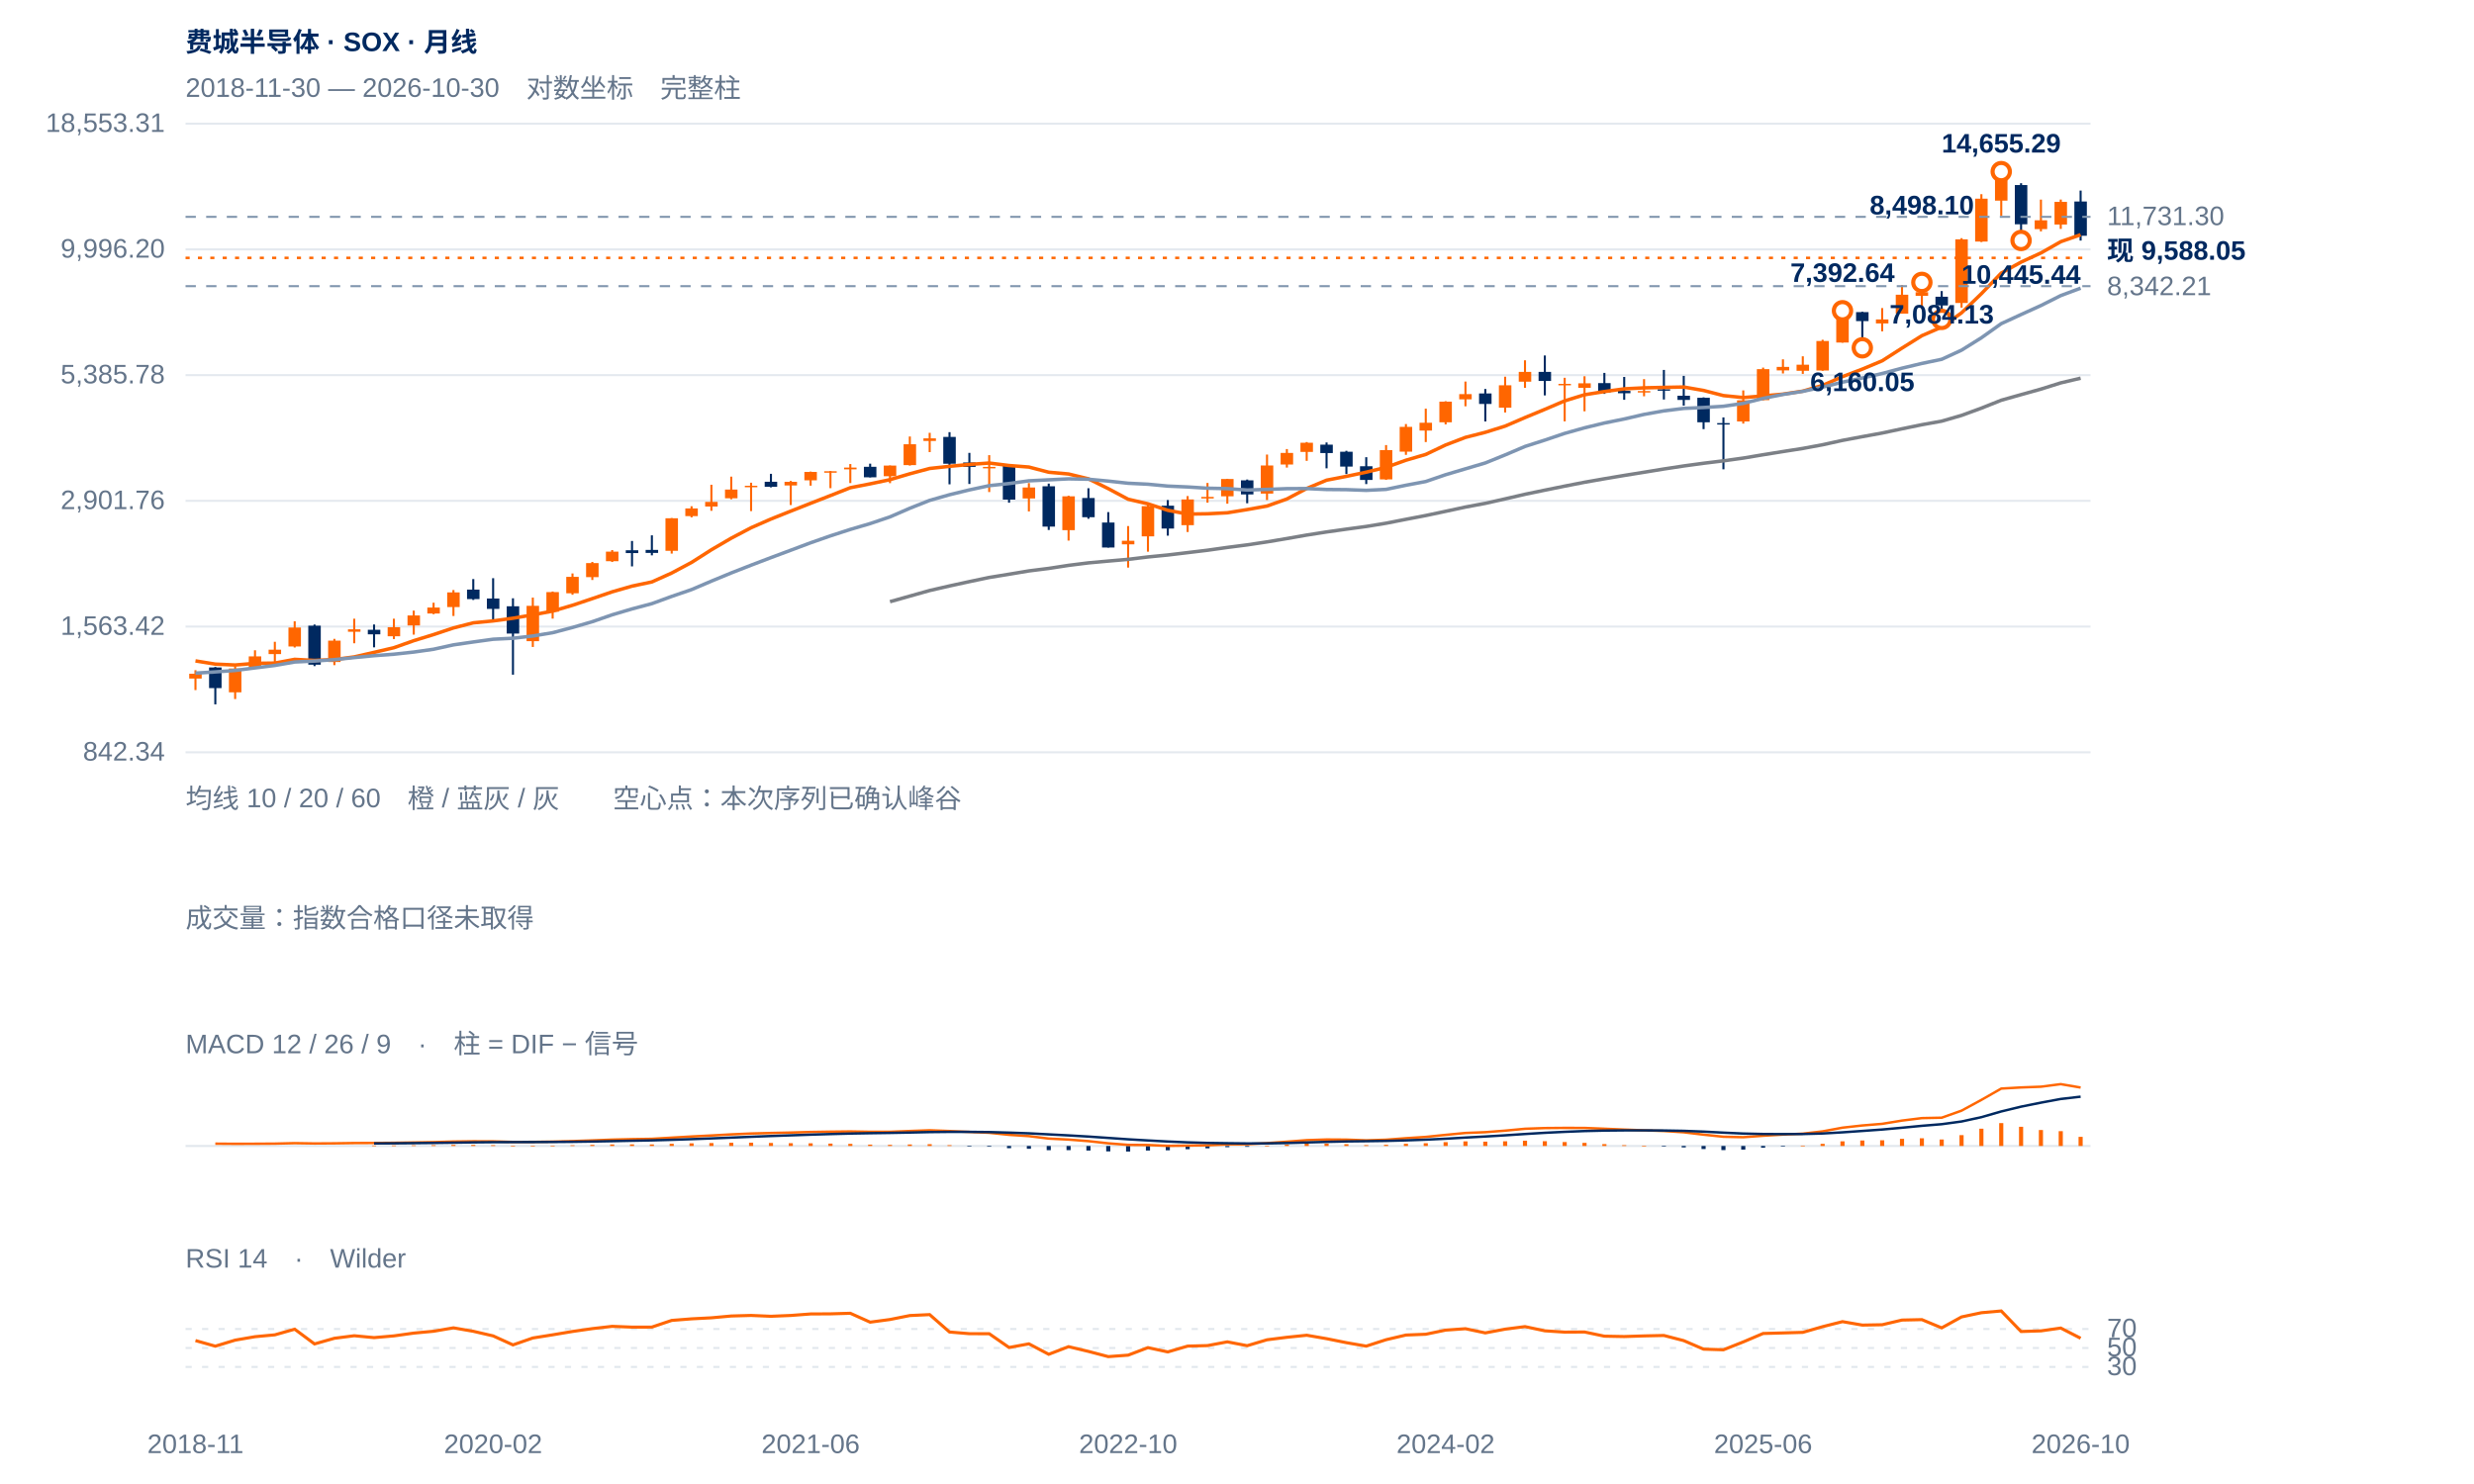
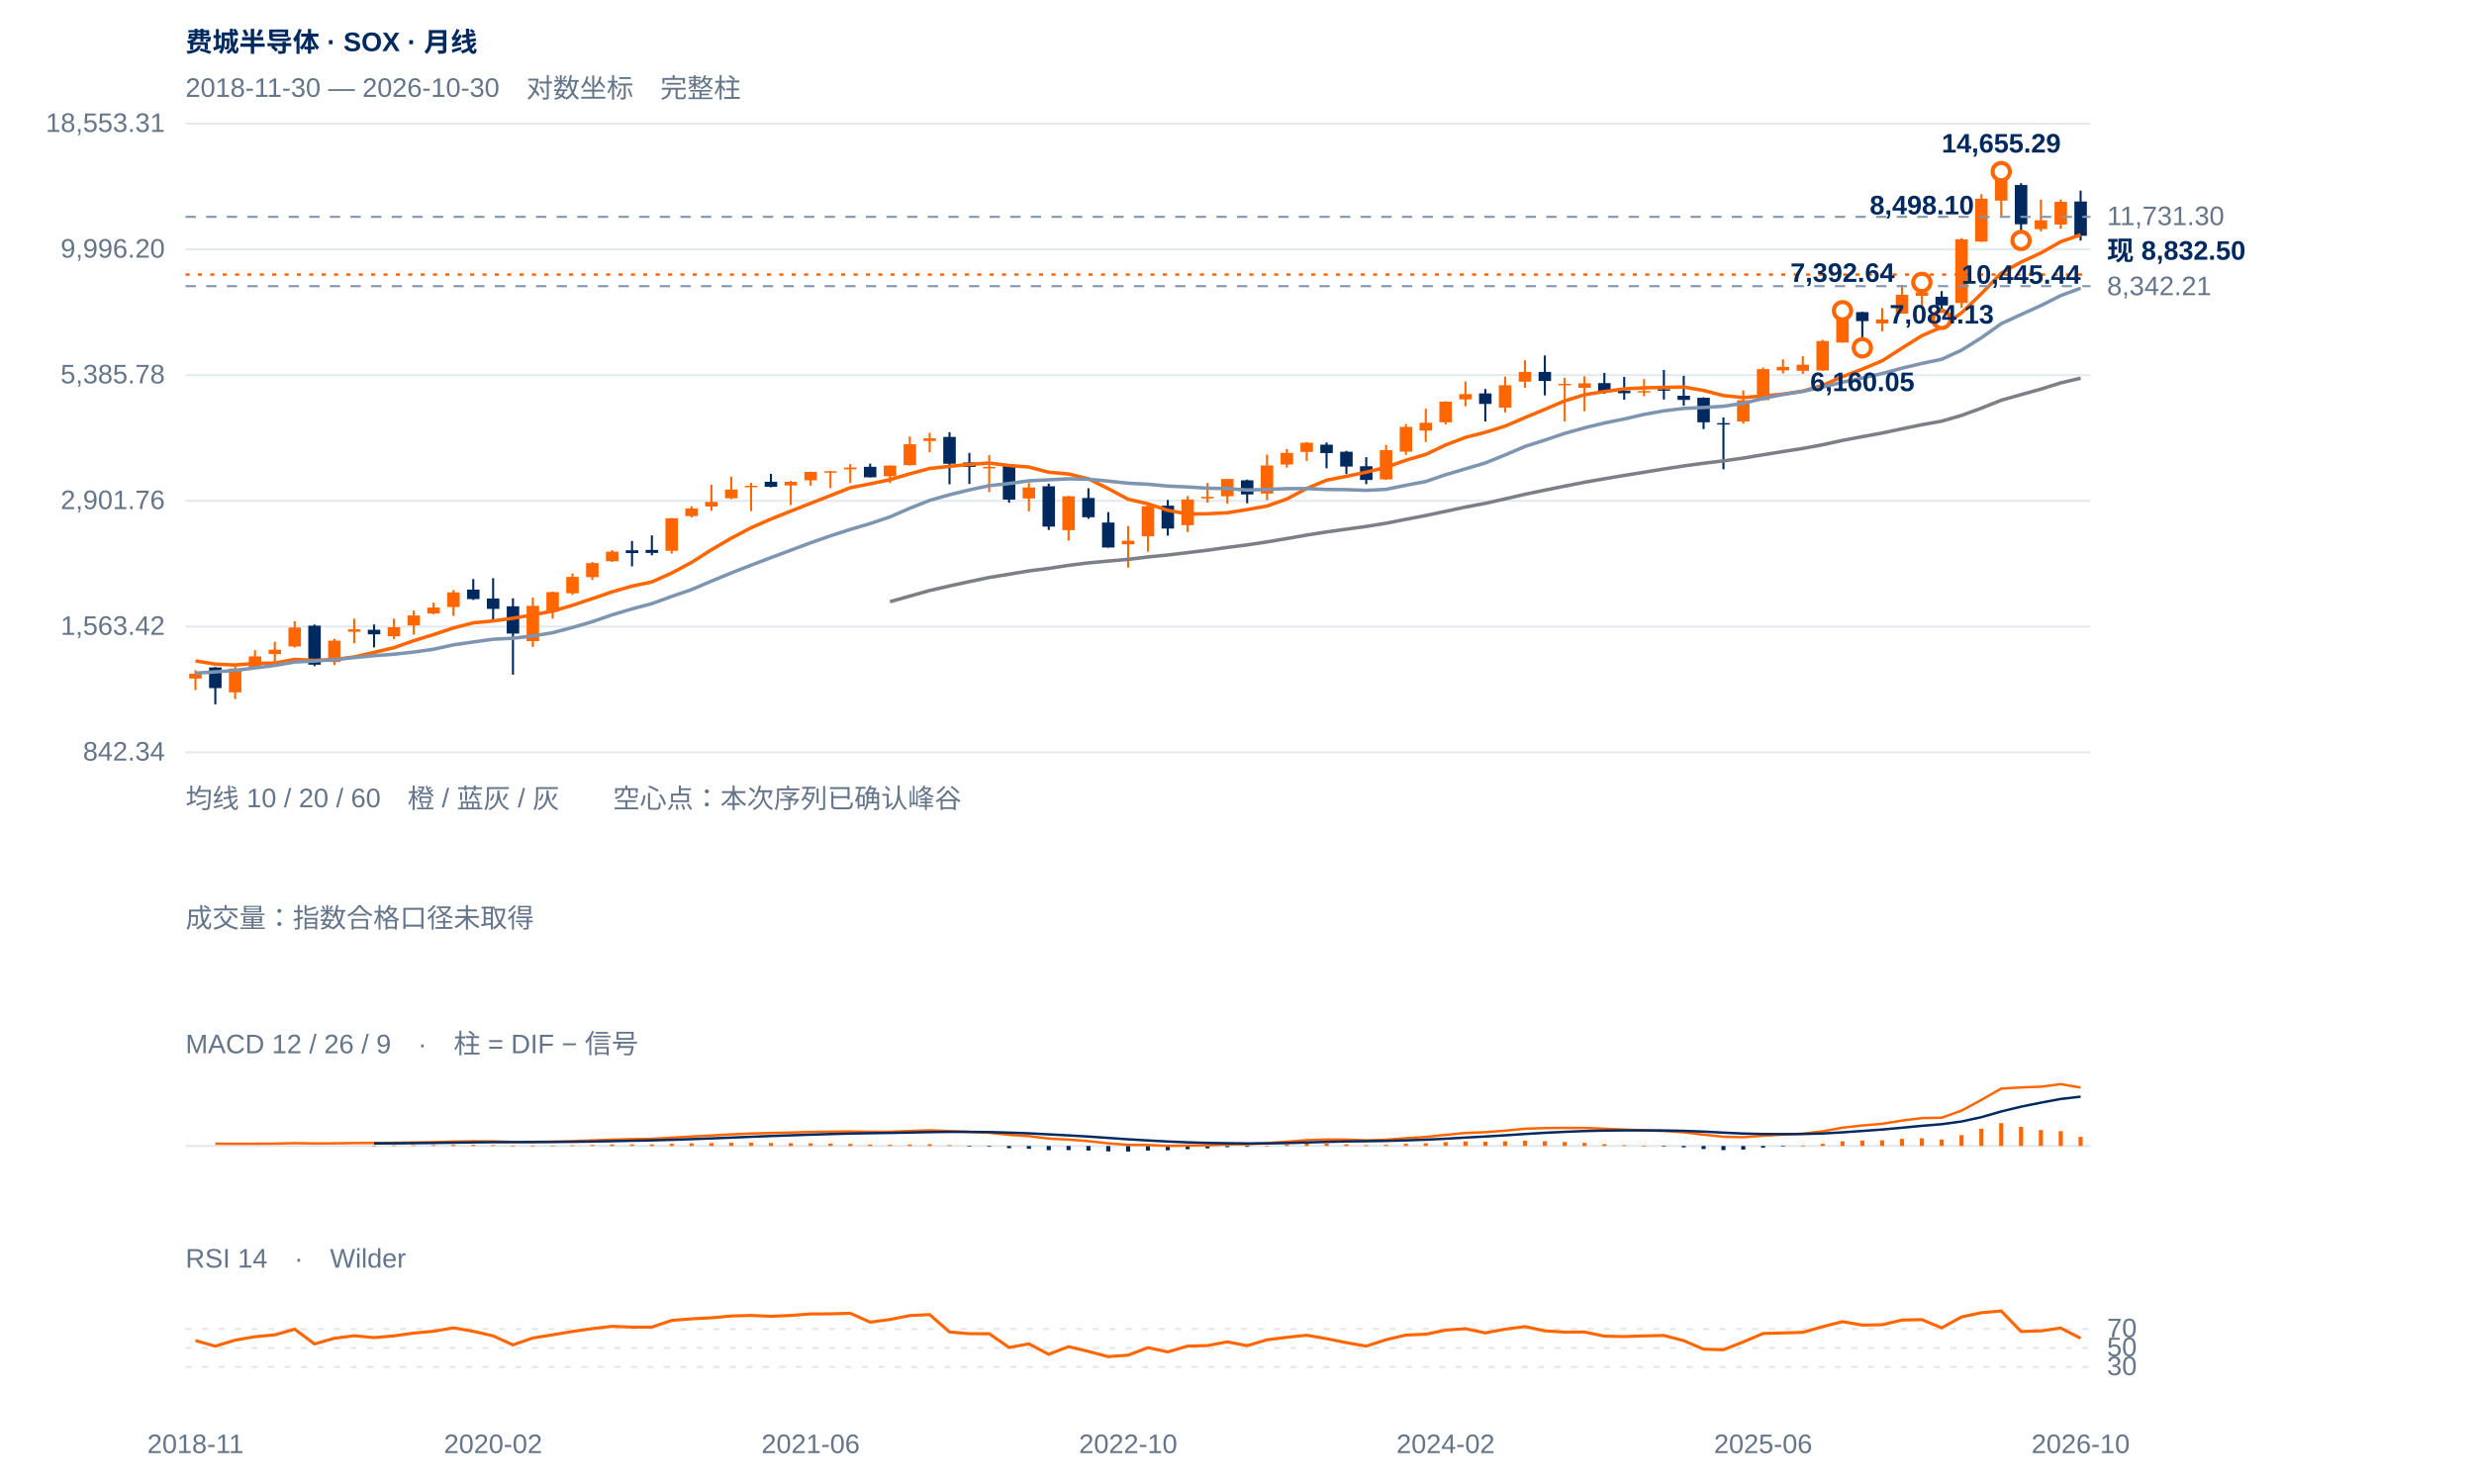
<svg xmlns="http://www.w3.org/2000/svg" viewBox="0 0 1200 720" role="img" aria-label="费城半导体 月线 真实价格与结构">
  <style>text{font:13px Microsoft YaHei,Arial,sans-serif;fill:#64758a}.b{font-weight:700;fill:#002960}</style>
  <rect width="100%" height="100%" fill="#fff" />
  <text x="90.00" y="25.00" text-anchor="start" class="b">费城半导体 · SOX · 月线</text>
  <text x="90.00" y="47.00" text-anchor="start">2018-11-30 — 2026-10-30　对数坐标　完整柱</text>
  <polyline points="90.00,365.00 1014.00,365.00" fill="none" stroke="#e4e9ef" stroke-width="1" />
  <text x="80.00" y="369.00" text-anchor="end">842.34</text>
  <polyline points="90.00,304.00 1014.00,304.00" fill="none" stroke="#e4e9ef" stroke-width="1" />
  <text x="80.00" y="308.00" text-anchor="end">1,563.42</text>
  <polyline points="90.00,243.00 1014.00,243.00" fill="none" stroke="#e4e9ef" stroke-width="1" />
  <text x="80.00" y="247.00" text-anchor="end">2,901.76</text>
  <polyline points="90.00,182.00 1014.00,182.00" fill="none" stroke="#e4e9ef" stroke-width="1" />
  <text x="80.00" y="186.00" text-anchor="end">5,385.78</text>
  <polyline points="90.00,121.00 1014.00,121.00" fill="none" stroke="#e4e9ef" stroke-width="1" />
  <text x="80.00" y="125.00" text-anchor="end">9,996.20</text>
  <polyline points="90.00,60.00 1014.00,60.00" fill="none" stroke="#e4e9ef" stroke-width="1" />
  <text x="80.00" y="64.00" text-anchor="end">18,553.31</text>
  <g>
    <path d="M94.81,325.16V334.81" stroke="#FF6600" />
    <rect x="91.78" y="326.89" width="6.06" height="2.33" fill="#FF6600" />
  </g>
  <g>
    <path d="M104.44,323.62V341.74" stroke="#002960" />
    <rect x="101.41" y="323.83" width="6.06" height="10.02" fill="#002960" />
  </g>
  <g>
    <path d="M114.06,323.31V339.16" stroke="#FF6600" />
    <rect x="111.03" y="324.34" width="6.06" height="11.55" fill="#FF6600" />
  </g>
  <g>
    <path d="M123.69,315.49V324.14" stroke="#FF6600" />
    <rect x="120.66" y="318.46" width="6.06" height="5.58" fill="#FF6600" />
  </g>
  <g>
    <path d="M133.31,311.38V322.75" stroke="#FF6600" />
    <rect x="130.28" y="315.21" width="6.06" height="2.14" fill="#FF6600" />
  </g>
  <g>
    <path d="M142.94,301.44V314.15" stroke="#FF6600" />
    <rect x="139.91" y="304.46" width="6.06" height="9.20" fill="#FF6600" />
  </g>
  <g>
    <path d="M152.56,303.01V323.19" stroke="#002960" />
    <rect x="149.53" y="303.56" width="6.06" height="18.93" fill="#002960" />
  </g>
  <g>
    <path d="M162.19,309.95V322.72" stroke="#FF6600" />
    <rect x="159.16" y="310.82" width="6.06" height="10.37" fill="#FF6600" />
  </g>
  <g>
    <path d="M171.81,300.18V312.10" stroke="#FF6600" />
    <rect x="168.78" y="305.33" width="6.06" height="1.18" fill="#FF6600" />
  </g>
  <g>
    <path d="M181.44,302.99V314.07" stroke="#002960" />
    <rect x="178.41" y="305.55" width="6.06" height="2.21" fill="#002960" />
  </g>
  <g>
    <path d="M191.06,300.18V310.05" stroke="#FF6600" />
    <rect x="188.03" y="304.30" width="6.06" height="4.40" fill="#FF6600" />
  </g>
  <g>
    <path d="M200.69,296.25V307.91" stroke="#FF6600" />
    <rect x="197.66" y="298.61" width="6.06" height="4.84" fill="#FF6600" />
  </g>
  <g>
    <path d="M210.31,292.42V297.99" stroke="#FF6600" />
    <rect x="207.28" y="294.77" width="6.06" height="2.89" fill="#FF6600" />
  </g>
  <g>
    <path d="M219.94,286.27V298.86" stroke="#FF6600" />
    <rect x="216.91" y="287.42" width="6.06" height="7.11" fill="#FF6600" />
  </g>
  <g>
    <path d="M229.56,280.95V291.08" stroke="#002960" />
    <rect x="226.53" y="286.06" width="6.06" height="4.60" fill="#002960" />
  </g>
  <g>
    <path d="M239.19,280.52V301.35" stroke="#002960" />
    <rect x="236.16" y="290.39" width="6.06" height="5.03" fill="#002960" />
  </g>
  <g>
    <path d="M248.81,290.27V327.34" stroke="#002960" />
    <rect x="245.78" y="294.15" width="6.06" height="13.24" fill="#002960" />
  </g>
  <g>
    <path d="M258.44,289.94V313.89" stroke="#FF6600" />
    <rect x="255.41" y="293.94" width="6.06" height="17.14" fill="#FF6600" />
  </g>
  <g>
    <path d="M268.06,286.99V300.14" stroke="#FF6600" />
    <rect x="265.03" y="287.27" width="6.06" height="9.52" fill="#FF6600" />
  </g>
  <g>
    <path d="M277.69,278.22V288.56" stroke="#FF6600" />
    <rect x="274.66" y="279.88" width="6.06" height="7.96" fill="#FF6600" />
  </g>
  <g>
    <path d="M287.31,272.64V281.40" stroke="#FF6600" />
    <rect x="284.28" y="273.20" width="6.06" height="6.81" fill="#FF6600" />
  </g>
  <g>
    <path d="M296.94,266.88V272.66" stroke="#FF6600" />
    <rect x="293.91" y="267.64" width="6.06" height="4.64" fill="#FF6600" />
  </g>
  <g>
    <path d="M306.56,262.46V274.80" stroke="#002960" />
    <rect x="303.53" y="266.97" width="6.06" height="1.37" fill="#002960" />
  </g>
  <g>
    <path d="M316.19,259.73V269.44" stroke="#002960" />
    <rect x="313.16" y="266.80" width="6.06" height="1.46" fill="#002960" />
  </g>
  <g>
    <path d="M325.81,251.35V268.59" stroke="#FF6600" />
    <rect x="322.78" y="251.45" width="6.06" height="15.79" fill="#FF6600" />
  </g>
  <g>
    <path d="M335.44,245.61V251.01" stroke="#FF6600" />
    <rect x="332.41" y="246.68" width="6.06" height="3.72" fill="#FF6600" />
  </g>
  <g>
    <path d="M345.06,235.19V247.83" stroke="#FF6600" />
    <rect x="342.03" y="243.50" width="6.06" height="2.25" fill="#FF6600" />
  </g>
  <g>
    <path d="M354.69,231.25V242.22" stroke="#FF6600" />
    <rect x="351.66" y="237.52" width="6.06" height="4.23" fill="#FF6600" />
  </g>
  <g>
    <path d="M364.31,234.20V247.97" stroke="#FF6600" />
    <rect x="361.28" y="235.69" width="6.06" height="0.70" fill="#FF6600" />
  </g>
  <g>
    <path d="M373.94,229.89V236.44" stroke="#002960" />
    <rect x="370.91" y="233.74" width="6.06" height="2.45" fill="#002960" />
  </g>
  <g>
    <path d="M383.56,233.34V245.04" stroke="#FF6600" />
    <rect x="380.53" y="233.77" width="6.06" height="1.76" fill="#FF6600" />
  </g>
  <g>
    <path d="M393.19,228.80V235.63" stroke="#FF6600" />
    <rect x="390.16" y="228.97" width="6.06" height="4.07" fill="#FF6600" />
  </g>
  <g>
    <path d="M402.81,228.50V236.85" stroke="#FF6600" />
    <rect x="399.78" y="228.64" width="6.06" height="0.70" fill="#FF6600" />
  </g>
  <g>
    <path d="M412.44,225.14V234.38" stroke="#FF6600" />
    <rect x="409.41" y="226.86" width="6.06" height="0.85" fill="#FF6600" />
  </g>
  <g>
    <path d="M422.06,224.96V231.60" stroke="#002960" />
    <rect x="419.03" y="226.48" width="6.06" height="5.10" fill="#002960" />
  </g>
  <g>
    <path d="M431.69,225.85V234.42" stroke="#FF6600" />
    <rect x="428.66" y="225.89" width="6.06" height="5.16" fill="#FF6600" />
  </g>
  <g>
    <path d="M441.31,211.78V225.88" stroke="#FF6600" />
    <rect x="438.28" y="215.54" width="6.06" height="10.12" fill="#FF6600" />
  </g>
  <g>
    <path d="M450.94,209.99V219.35" stroke="#FF6600" />
    <rect x="447.91" y="212.68" width="6.06" height="1.26" fill="#FF6600" />
  </g>
  <g>
    <path d="M460.56,209.67V234.98" stroke="#002960" />
    <rect x="457.53" y="211.98" width="6.06" height="13.01" fill="#002960" />
  </g>
  <g>
    <path d="M470.19,219.72V234.82" stroke="#002960" />
    <rect x="467.16" y="224.38" width="6.06" height="2.14" fill="#002960" />
  </g>
  <g>
    <path d="M479.81,220.83V238.73" stroke="#FF6600" />
    <rect x="476.78" y="226.53" width="6.06" height="0.70" fill="#FF6600" />
  </g>
  <g>
    <path d="M489.44,225.77V243.90" stroke="#002960" />
    <rect x="486.41" y="225.81" width="6.06" height="16.58" fill="#002960" />
  </g>
  <g>
    <path d="M499.06,234.38V248.13" stroke="#FF6600" />
    <rect x="496.03" y="236.52" width="6.06" height="5.32" fill="#FF6600" />
  </g>
  <g>
    <path d="M508.69,234.63V257.13" stroke="#002960" />
    <rect x="505.66" y="235.93" width="6.06" height="19.57" fill="#002960" />
  </g>
  <g>
    <path d="M518.31,240.53V262.28" stroke="#FF6600" />
    <rect x="515.28" y="240.80" width="6.06" height="16.42" fill="#FF6600" />
  </g>
  <g>
    <path d="M527.94,236.88V251.69" stroke="#002960" />
    <rect x="524.91" y="241.62" width="6.06" height="9.32" fill="#002960" />
  </g>
  <g>
    <path d="M537.56,248.46V265.64" stroke="#002960" />
    <rect x="534.53" y="253.52" width="6.06" height="12.12" fill="#002960" />
  </g>
  <g>
    <path d="M547.19,255.23V275.38" stroke="#FF6600" />
    <rect x="544.16" y="262.37" width="6.06" height="1.73" fill="#FF6600" />
  </g>
  <g>
    <path d="M556.81,244.82V267.66" stroke="#FF6600" />
    <rect x="553.78" y="245.58" width="6.06" height="14.65" fill="#FF6600" />
  </g>
  <g>
    <path d="M566.44,242.61V259.89" stroke="#002960" />
    <rect x="563.41" y="245.35" width="6.06" height="11.09" fill="#002960" />
  </g>
  <g>
    <path d="M576.06,240.67V258.12" stroke="#FF6600" />
    <rect x="573.03" y="242.32" width="6.06" height="12.48" fill="#FF6600" />
  </g>
  <g>
    <path d="M585.69,234.32V243.89" stroke="#FF6600" />
    <rect x="582.66" y="241.09" width="6.06" height="0.75" fill="#FF6600" />
  </g>
  <g>
    <path d="M595.31,232.31V244.38" stroke="#FF6600" />
    <rect x="592.28" y="232.40" width="6.06" height="8.39" fill="#FF6600" />
  </g>
  <g>
    <path d="M604.94,232.66V244.17" stroke="#002960" />
    <rect x="601.91" y="233.05" width="6.06" height="6.83" fill="#002960" />
  </g>
  <g>
    <path d="M614.56,220.54V242.62" stroke="#FF6600" />
    <rect x="611.53" y="225.84" width="6.06" height="13.64" fill="#FF6600" />
  </g>
  <g>
    <path d="M624.19,217.87V226.86" stroke="#FF6600" />
    <rect x="621.16" y="219.75" width="6.06" height="5.62" fill="#FF6600" />
  </g>
  <g>
    <path d="M633.81,214.47V223.59" stroke="#FF6600" />
    <rect x="630.78" y="214.81" width="6.06" height="4.45" fill="#FF6600" />
  </g>
  <g>
    <path d="M643.44,214.68V227.22" stroke="#002960" />
    <rect x="640.41" y="215.74" width="6.06" height="4.07" fill="#002960" />
  </g>
  <g>
    <path d="M653.06,218.72V230.01" stroke="#002960" />
    <rect x="650.03" y="219.17" width="6.06" height="7.21" fill="#002960" />
  </g>
  <g>
    <path d="M662.69,221.82V234.87" stroke="#002960" />
    <rect x="659.66" y="226.21" width="6.06" height="6.65" fill="#002960" />
  </g>
  <g>
    <path d="M672.31,215.94V232.79" stroke="#FF6600" />
    <rect x="669.28" y="218.38" width="6.06" height="14.21" fill="#FF6600" />
  </g>
  <g>
    <path d="M681.94,205.74V220.68" stroke="#FF6600" />
    <rect x="678.91" y="207.11" width="6.06" height="12.02" fill="#FF6600" />
  </g>
  <g>
    <path d="M691.56,198.27V214.47" stroke="#FF6600" />
    <rect x="688.53" y="205.11" width="6.06" height="3.79" fill="#FF6600" />
  </g>
  <g>
    <path d="M701.19,194.66V205.91" stroke="#FF6600" />
    <rect x="698.16" y="194.87" width="6.06" height="10.01" fill="#FF6600" />
  </g>
  <g>
    <path d="M710.81,185.12V197.12" stroke="#FF6600" />
    <rect x="707.78" y="191.22" width="6.06" height="2.53" fill="#FF6600" />
  </g>
  <g>
    <path d="M720.44,188.73V204.48" stroke="#002960" />
    <rect x="717.41" y="190.89" width="6.06" height="5.10" fill="#002960" />
  </g>
  <g>
    <path d="M730.06,182.77V200.12" stroke="#FF6600" />
    <rect x="727.03" y="186.93" width="6.06" height="10.88" fill="#FF6600" />
  </g>
  <g>
    <path d="M739.69,174.81V188.16" stroke="#FF6600" />
    <rect x="736.66" y="180.43" width="6.06" height="4.75" fill="#FF6600" />
  </g>
  <g>
    <path d="M749.31,172.47V191.84" stroke="#002960" />
    <rect x="746.28" y="180.43" width="6.06" height="4.40" fill="#002960" />
  </g>
  <g>
    <path d="M758.94,183.29V204.43" stroke="#FF6600" />
    <rect x="755.91" y="186.25" width="6.06" height="0.70" fill="#FF6600" />
  </g>
  <g>
    <path d="M768.56,182.55V199.55" stroke="#FF6600" />
    <rect x="765.53" y="185.97" width="6.06" height="2.20" fill="#FF6600" />
  </g>
  <g>
    <path d="M778.19,180.92V191.09" stroke="#002960" />
    <rect x="775.16" y="185.87" width="6.06" height="4.52" fill="#002960" />
  </g>
  <g>
    <path d="M787.81,182.88V193.97" stroke="#002960" />
    <rect x="784.78" y="189.63" width="6.06" height="1.16" fill="#002960" />
  </g>
  <g>
    <path d="M797.44,183.94V192.27" stroke="#FF6600" />
    <rect x="794.41" y="189.73" width="6.06" height="0.70" fill="#FF6600" />
  </g>
  <g>
    <path d="M807.06,179.48V193.83" stroke="#002960" />
    <rect x="804.03" y="188.85" width="6.06" height="0.70" fill="#002960" />
  </g>
  <g>
    <path d="M816.69,182.36V196.81" stroke="#002960" />
    <rect x="813.66" y="192.00" width="6.06" height="2.04" fill="#002960" />
  </g>
  <g>
    <path d="M826.31,192.79V208.20" stroke="#002960" />
    <rect x="823.28" y="192.99" width="6.06" height="11.89" fill="#002960" />
  </g>
  <g>
    <path d="M835.94,202.51V227.70" stroke="#002960" />
    <rect x="832.91" y="205.28" width="6.06" height="0.70" fill="#002960" />
  </g>
  <g>
    <path d="M845.56,189.41V205.52" stroke="#FF6600" />
    <rect x="842.53" y="194.22" width="6.06" height="10.26" fill="#FF6600" />
  </g>
  <g>
    <path d="M855.19,178.36V194.20" stroke="#FF6600" />
    <rect x="852.16" y="179.10" width="6.06" height="15.03" fill="#FF6600" />
  </g>
  <g>
    <path d="M864.81,174.34V181.21" stroke="#FF6600" />
    <rect x="861.78" y="178.01" width="6.06" height="1.70" fill="#FF6600" />
  </g>
  <g>
    <path d="M874.44,172.87V181.41" stroke="#FF6600" />
    <rect x="871.41" y="176.95" width="6.06" height="2.95" fill="#FF6600" />
  </g>
  <g>
    <path d="M884.06,164.85V179.87" stroke="#FF6600" />
    <rect x="881.03" y="165.45" width="6.06" height="14.31" fill="#FF6600" />
  </g>
  <g>
    <path d="M893.69,150.76V166.26" stroke="#FF6600" />
    <rect x="890.66" y="152.97" width="6.06" height="13.22" fill="#FF6600" />
  </g>
  <g>
    <path d="M903.31,151.28V168.75" stroke="#002960" />
    <rect x="900.28" y="151.43" width="6.06" height="4.36" fill="#002960" />
  </g>
  <g>
    <path d="M912.94,149.47V160.75" stroke="#FF6600" />
    <rect x="909.91" y="154.98" width="6.06" height="1.94" fill="#FF6600" />
  </g>
  <g>
    <path d="M922.56,138.31V152.19" stroke="#FF6600" />
    <rect x="919.53" y="142.99" width="6.06" height="9.17" fill="#FF6600" />
  </g>
  <g>
    <path d="M932.19,137.01V149.84" stroke="#FF6600" />
    <rect x="929.16" y="141.77" width="6.06" height="1.76" fill="#FF6600" />
  </g>
  <g>
    <path d="M941.81,141.21V154.96" stroke="#002960" />
    <rect x="938.78" y="143.97" width="6.06" height="4.22" fill="#002960" />
  </g>
  <g>
    <path d="M951.44,115.55V149.26" stroke="#FF6600" />
    <rect x="948.41" y="116.12" width="6.06" height="30.88" fill="#FF6600" />
  </g>
  <g>
    <path d="M961.06,94.21V117.43" stroke="#FF6600" />
    <rect x="958.03" y="96.39" width="6.06" height="20.81" fill="#FF6600" />
  </g>
  <g>
    <path d="M970.69,83.26V104.69" stroke="#FF6600" />
    <rect x="967.66" y="86.05" width="6.06" height="11.29" fill="#FF6600" />
  </g>
  <g>
    <path d="M980.31,88.88V116.66" stroke="#002960" />
    <rect x="977.28" y="89.78" width="6.06" height="19.03" fill="#002960" />
  </g>
  <g>
    <path d="M989.94,96.84V112.26" stroke="#FF6600" />
    <rect x="986.91" y="106.88" width="6.06" height="4.27" fill="#FF6600" />
  </g>
  <g>
    <path d="M999.56,96.81V111.06" stroke="#FF6600" />
    <rect x="996.53" y="97.94" width="6.06" height="10.99" fill="#FF6600" />
  </g>
  <g>
    <path d="M1009.19,92.46V116.72" stroke="#002960" />
    <rect x="1006.16" y="97.76" width="6.06" height="16.63" fill="#002960" />
  </g>
  <polyline points="94.81,320.65 104.44,322.21 114.06,322.64 123.69,321.84 133.31,321.71 142.94,319.90 152.56,320.43 162.19,320.00 171.81,318.71 181.44,316.51 191.06,314.25 200.69,310.84 210.31,307.88 219.94,304.66 229.56,302.18 239.19,301.26 248.81,299.95 258.44,298.32 268.06,296.49 277.69,293.66 287.31,290.43 296.94,287.14 306.56,284.37 316.19,282.34 325.81,278.01 335.44,272.87 345.06,266.73 354.69,261.11 364.31,256.05 373.94,251.82 383.56,247.99 393.19,244.19 402.81,240.43 412.44,236.63 422.06,234.75 431.69,232.72 441.31,229.87 450.94,227.29 460.56,226.25 470.19,225.34 479.81,224.65 489.44,225.86 499.06,226.60 508.69,229.11 518.31,229.97 527.94,232.31 537.56,237.08 547.19,242.21 556.81,244.44 566.44,247.59 576.06,249.41 585.69,249.27 595.31,248.79 604.94,247.23 614.56,245.52 624.19,242.10 633.81,237.00 643.44,232.97 653.06,231.12 662.69,229.08 672.31,226.74 681.94,223.29 691.56,220.47 701.19,215.89 710.81,212.21 720.44,209.75 730.06,206.74 739.69,202.59 749.31,198.61 758.94,194.49 768.56,191.52 778.19,189.98 787.81,188.66 797.44,188.17 807.06,187.95 816.69,187.77 826.31,189.44 835.94,191.93 845.56,192.89 855.19,192.10 864.81,191.23 874.44,189.78 884.06,186.96 893.69,182.73 903.31,179.09 912.94,175.05 922.56,168.89 932.19,162.87 941.81,158.69 951.44,151.77 961.06,142.49 970.69,132.49 980.31,127.16 989.94,122.73 999.56,117.26 1009.19,113.89" fill="none" stroke="#FF6600" stroke-width="1.7" />
  <polyline points="94.81,326.58 104.44,325.99 114.06,325.28 123.69,324.05 133.31,322.86 142.94,321.18 152.56,320.72 162.19,320.04 171.81,319.04 181.44,318.12 191.06,317.40 200.69,316.36 210.31,314.99 219.94,312.87 229.56,311.47 239.19,310.14 248.81,309.66 258.44,308.57 268.06,306.97 277.69,304.43 287.31,301.62 296.94,298.28 306.56,295.43 316.19,292.87 325.81,289.36 335.44,286.05 345.06,281.95 354.69,277.97 364.31,274.21 373.94,270.54 383.56,266.95 393.19,263.34 402.81,259.98 412.44,256.86 422.06,254.03 431.69,250.77 441.31,246.59 450.94,242.76 460.56,240.03 470.19,237.69 479.81,235.63 489.44,234.60 499.06,233.28 508.69,232.80 518.31,232.33 527.94,232.51 537.56,233.41 547.19,234.46 556.81,234.93 566.44,235.84 576.06,236.26 585.69,236.87 595.31,237.07 604.94,237.75 614.56,237.44 624.19,237.08 633.81,237.04 643.44,237.48 653.06,237.56 662.69,237.90 672.31,237.43 681.94,235.43 691.56,233.62 701.19,230.32 710.81,227.46 720.44,224.61 730.06,220.71 739.69,216.61 749.31,213.53 758.94,210.27 768.56,207.57 778.19,205.23 787.81,203.29 797.44,201.06 807.06,199.34 816.69,198.15 826.31,197.71 835.94,197.11 845.56,195.71 855.19,193.29 864.81,191.37 874.44,189.88 884.06,187.81 893.69,185.41 903.31,183.42 912.94,181.21 922.56,178.63 932.19,176.33 941.81,174.32 951.44,169.89 961.06,163.88 970.69,157.03 980.31,152.60 989.94,148.24 999.56,143.41 1009.19,139.81" fill="none" stroke="#7e95b2" stroke-width="1.7" />
  <polyline points="431.69,291.92 441.31,289.21 450.94,286.50 460.56,284.29 470.19,282.19 479.81,280.17 489.44,278.60 499.06,276.99 508.69,275.78 518.31,274.30 527.94,273.09 537.56,272.22 547.19,271.38 556.81,270.22 566.44,269.27 576.06,268.12 585.69,266.96 595.31,265.60 604.94,264.36 614.56,262.91 624.19,261.29 633.81,259.60 643.44,258.09 653.06,256.73 662.69,255.43 672.31,253.85 681.94,251.96 691.56,250.12 701.19,248.08 710.81,246.01 720.44,244.21 730.06,242.04 739.69,239.81 749.31,237.81 758.94,235.86 768.56,233.98 778.19,232.29 787.81,230.67 797.44,229.12 807.06,227.54 816.69,226.07 826.31,224.76 835.94,223.59 845.56,222.25 855.19,220.63 864.81,219.08 874.44,217.57 884.06,215.78 893.69,213.66 903.31,211.85 912.94,210.09 922.56,208.04 932.19,206.06 941.81,204.33 951.44,201.54 961.06,198.02 970.69,194.18 980.31,191.47 989.94,188.78 999.56,185.76 1009.19,183.49" fill="none" stroke="#7c8086" stroke-width="1.7" />
  <polyline points="90.00,138.84 1014.00,138.84" fill="none" stroke="#8196ae" stroke-width="1" stroke-dasharray="5 5" />
  <text x="1022.00" y="143.21" text-anchor="start">8,342.21</text>
  <polyline points="90.00,105.21 1014.00,105.21" fill="none" stroke="#8196ae" stroke-width="1" stroke-dasharray="5 5" />
  <text x="1022.00" y="109.21" text-anchor="start">11,731.30</text>
-   <polyline points="90.00,125.11 1014.00,125.11" fill="none" stroke="#FF6600" stroke-width="1.2" stroke-dasharray="2 4" />
-   <text x="1022.00" y="126.21" text-anchor="start" class="b">现 9,588.05</text>
+   <polyline points="90.00,133.21 1014.00,133.21" fill="none" stroke="#FF6600" stroke-width="1.2" stroke-dasharray="2 4" />
+   <text x="1022.00" y="126.21" text-anchor="start" class="b">现 8,832.50</text>
  <text x="90.00" y="392.00" text-anchor="start">均线 10 / 20 / 60　橙 / 蓝灰 / 灰　　空心点：本次序列已确认峰谷</text>
  <text x="90.00" y="450.00" text-anchor="start">成交量：指数合格口径未取得</text>
  <text x="90.00" y="511.00" text-anchor="start">MACD 12 / 26 / 9　·　柱 = DIF − 信号</text>
  <polyline points="90.00,556.00 1014.00,556.00" fill="none" stroke="#e1e7ed" stroke-width="1" />
  <rect x="180.44" y="555.77" width="2" height="0.30" fill="#FF6600" />
  <rect x="190.06" y="555.75" width="2" height="0.30" fill="#FF6600" />
  <rect x="199.69" y="555.68" width="2" height="0.32" fill="#FF6600" />
  <rect x="209.31" y="555.60" width="2" height="0.40" fill="#FF6600" />
  <rect x="218.94" y="555.46" width="2" height="0.54" fill="#FF6600" />
  <rect x="228.56" y="555.47" width="2" height="0.53" fill="#FF6600" />
  <rect x="238.19" y="555.60" width="2" height="0.40" fill="#FF6600" />
  <rect x="247.81" y="555.90" width="2" height="0.30" fill="#FF6600" />
  <rect x="257.44" y="555.91" width="2" height="0.30" fill="#FF6600" />
  <rect x="267.06" y="555.82" width="2" height="0.30" fill="#FF6600" />
  <rect x="276.69" y="555.66" width="2" height="0.34" fill="#FF6600" />
  <rect x="286.31" y="555.46" width="2" height="0.54" fill="#FF6600" />
  <rect x="295.94" y="555.26" width="2" height="0.74" fill="#FF6600" />
  <rect x="305.56" y="555.22" width="2" height="0.78" fill="#FF6600" />
  <rect x="315.19" y="555.25" width="2" height="0.75" fill="#FF6600" />
  <rect x="324.81" y="554.95" width="2" height="1.05" fill="#FF6600" />
  <rect x="334.44" y="554.71" width="2" height="1.29" fill="#FF6600" />
  <rect x="344.06" y="554.58" width="2" height="1.42" fill="#FF6600" />
  <rect x="353.69" y="554.43" width="2" height="1.57" fill="#FF6600" />
  <rect x="363.31" y="554.40" width="2" height="1.60" fill="#FF6600" />
  <rect x="372.94" y="554.53" width="2" height="1.47" fill="#FF6600" />
  <rect x="382.56" y="554.65" width="2" height="1.35" fill="#FF6600" />
  <rect x="392.19" y="554.70" width="2" height="1.30" fill="#FF6600" />
  <rect x="401.81" y="554.84" width="2" height="1.16" fill="#FF6600" />
  <rect x="411.44" y="554.98" width="2" height="1.02" fill="#FF6600" />
  <rect x="421.06" y="555.33" width="2" height="0.67" fill="#FF6600" />
  <rect x="430.69" y="555.45" width="2" height="0.55" fill="#FF6600" />
  <rect x="440.31" y="555.26" width="2" height="0.74" fill="#FF6600" />
  <rect x="449.94" y="555.13" width="2" height="0.87" fill="#FF6600" />
  <rect x="459.56" y="555.60" width="2" height="0.40" fill="#FF6600" />
  <rect x="469.19" y="556.00" width="2" height="0.30" fill="#002960" />
  <rect x="478.81" y="556.00" width="2" height="0.35" fill="#002960" />
  <rect x="488.44" y="556.00" width="2" height="1.07" fill="#002960" />
  <rect x="498.06" y="556.00" width="2" height="1.36" fill="#002960" />
  <rect x="507.69" y="556.00" width="2" height="2.04" fill="#002960" />
  <rect x="517.31" y="556.00" width="2" height="2.02" fill="#002960" />
  <rect x="526.94" y="556.00" width="2" height="2.22" fill="#002960" />
  <rect x="536.56" y="556.00" width="2" height="2.62" fill="#002960" />
  <rect x="546.19" y="556.00" width="2" height="2.70" fill="#002960" />
  <rect x="555.81" y="556.00" width="2" height="2.22" fill="#002960" />
  <rect x="565.44" y="556.00" width="2" height="2.10" fill="#002960" />
  <rect x="575.06" y="556.00" width="2" height="1.57" fill="#002960" />
  <rect x="584.69" y="556.00" width="2" height="1.14" fill="#002960" />
  <rect x="594.31" y="556.00" width="2" height="0.57" fill="#002960" />
  <rect x="603.94" y="556.00" width="2" height="0.41" fill="#002960" />
  <rect x="613.56" y="555.87" width="2" height="0.30" fill="#FF6600" />
  <rect x="623.19" y="555.35" width="2" height="0.65" fill="#FF6600" />
  <rect x="632.81" y="554.89" width="2" height="1.11" fill="#FF6600" />
  <rect x="642.44" y="554.85" width="2" height="1.15" fill="#FF6600" />
  <rect x="652.06" y="555.13" width="2" height="0.87" fill="#FF6600" />
  <rect x="661.69" y="555.58" width="2" height="0.42" fill="#FF6600" />
  <rect x="671.31" y="555.42" width="2" height="0.58" fill="#FF6600" />
  <rect x="680.94" y="554.95" width="2" height="1.05" fill="#FF6600" />
  <rect x="690.56" y="554.66" width="2" height="1.34" fill="#FF6600" />
  <rect x="700.19" y="554.14" width="2" height="1.86" fill="#FF6600" />
  <rect x="709.81" y="553.77" width="2" height="2.23" fill="#FF6600" />
  <rect x="719.44" y="553.91" width="2" height="2.09" fill="#FF6600" />
  <rect x="729.06" y="553.73" width="2" height="2.27" fill="#FF6600" />
  <rect x="738.69" y="553.45" width="2" height="2.55" fill="#FF6600" />
  <rect x="748.31" y="553.69" width="2" height="2.31" fill="#FF6600" />
  <rect x="757.94" y="554.09" width="2" height="1.91" fill="#FF6600" />
  <rect x="767.56" y="554.49" width="2" height="1.51" fill="#FF6600" />
  <rect x="777.19" y="555.10" width="2" height="0.90" fill="#FF6600" />
  <rect x="786.81" y="555.61" width="2" height="0.39" fill="#FF6600" />
  <rect x="796.44" y="555.97" width="2" height="0.30" fill="#FF6600" />
  <rect x="806.06" y="556.00" width="2" height="0.30" fill="#002960" />
  <rect x="815.69" y="556.00" width="2" height="0.69" fill="#002960" />
  <rect x="825.31" y="556.00" width="2" height="1.48" fill="#002960" />
  <rect x="834.94" y="556.00" width="2" height="1.99" fill="#002960" />
  <rect x="844.56" y="556.00" width="2" height="1.77" fill="#002960" />
  <rect x="854.19" y="556.00" width="2" height="0.85" fill="#002960" />
  <rect x="863.81" y="556.00" width="2" height="0.30" fill="#002960" />
  <rect x="873.44" y="555.82" width="2" height="0.30" fill="#FF6600" />
  <rect x="883.06" y="554.97" width="2" height="1.03" fill="#FF6600" />
  <rect x="892.69" y="553.74" width="2" height="2.26" fill="#FF6600" />
  <rect x="902.31" y="553.34" width="2" height="2.66" fill="#FF6600" />
  <rect x="911.94" y="553.24" width="2" height="2.76" fill="#FF6600" />
  <rect x="921.56" y="552.53" width="2" height="3.47" fill="#FF6600" />
  <rect x="931.19" y="552.26" width="2" height="3.74" fill="#FF6600" />
  <rect x="940.81" y="552.85" width="2" height="3.15" fill="#FF6600" />
  <rect x="950.44" y="550.74" width="2" height="5.26" fill="#FF6600" />
  <rect x="960.06" y="547.62" width="2" height="8.38" fill="#FF6600" />
  <rect x="969.69" y="544.90" width="2" height="11.10" fill="#FF6600" />
  <rect x="979.31" y="546.69" width="2" height="9.31" fill="#FF6600" />
  <rect x="988.94" y="548.26" width="2" height="7.74" fill="#FF6600" />
  <rect x="998.56" y="548.81" width="2" height="7.19" fill="#FF6600" />
  <rect x="1008.19" y="551.57" width="2" height="4.43" fill="#FF6600" />
  <polyline points="104.44,554.88 114.06,554.95 123.69,554.92 133.31,554.86 142.94,554.63 152.56,554.78 162.19,554.72 171.81,554.58 181.44,554.54 191.06,554.46 200.69,554.30 210.31,554.12 219.94,553.85 229.56,553.73 239.19,553.76 248.81,554.04 258.44,554.02 268.06,553.88 277.69,553.63 287.31,553.30 296.94,552.92 306.56,552.68 316.19,552.53 325.81,551.96 335.44,551.40 345.06,550.91 354.69,550.37 364.31,549.95 373.94,549.70 383.56,549.49 393.19,549.21 402.81,549.06 412.44,548.95 422.06,549.12 431.69,549.12 441.31,548.74 450.94,548.39 460.56,548.75 470.19,549.18 479.81,549.60 489.44,550.59 499.06,551.22 508.69,552.41 518.31,552.90 527.94,553.65 537.56,554.71 547.19,555.46 556.81,555.53 566.44,555.94 576.06,555.81 585.69,555.66 595.31,555.23 604.94,555.18 614.56,554.61 624.19,553.92 633.81,553.18 643.44,552.86 653.06,552.92 662.69,553.26 672.31,552.96 681.94,552.23 691.56,551.60 701.19,550.61 710.81,549.69 720.44,549.31 730.06,548.56 739.69,547.65 749.31,547.31 758.94,547.23 768.56,547.25 778.19,547.63 787.81,548.05 797.44,548.41 807.06,548.73 816.69,549.36 826.31,550.51 835.94,551.52 845.56,551.74 855.19,551.04 864.81,550.48 874.44,550.02 884.06,548.91 893.69,547.12 903.31,546.05 912.94,545.26 922.56,543.68 932.19,542.48 941.81,542.28 951.44,538.86 961.06,533.64 970.69,528.15 980.31,527.60 989.94,527.24 999.56,526.00 1009.19,527.65" fill="none" stroke="#FF6600" stroke-width="1.2" />
  <polyline points="181.44,554.76 191.06,554.70 200.69,554.62 210.31,554.52 219.94,554.39 229.56,554.25 239.19,554.16 248.81,554.13 258.44,554.11 268.06,554.06 277.69,553.98 287.31,553.84 296.94,553.66 306.56,553.46 316.19,553.28 325.81,553.01 335.44,552.69 345.06,552.33 354.69,551.94 364.31,551.54 373.94,551.17 383.56,550.84 393.19,550.51 402.81,550.22 412.44,549.97 422.06,549.80 431.69,549.66 441.31,549.48 450.94,549.26 460.56,549.16 470.19,549.16 479.81,549.25 489.44,549.52 499.06,549.86 508.69,550.37 518.31,550.87 527.94,551.43 537.56,552.09 547.19,552.76 556.81,553.32 566.44,553.84 576.06,554.24 585.69,554.52 595.31,554.66 604.94,554.77 614.56,554.73 624.19,554.57 633.81,554.29 643.44,554.01 653.06,553.79 662.69,553.68 672.31,553.54 681.94,553.28 691.56,552.94 701.19,552.48 710.81,551.92 720.44,551.40 730.06,550.83 739.69,550.19 749.31,549.61 758.94,549.14 768.56,548.76 778.19,548.53 787.81,548.44 797.44,548.43 807.06,548.49 816.69,548.66 826.31,549.03 835.94,549.53 845.56,549.97 855.19,550.19 864.81,550.24 874.44,550.20 884.06,549.94 893.69,549.38 903.31,548.71 912.94,548.02 922.56,547.15 932.19,546.22 941.81,545.43 951.44,544.12 961.06,542.02 970.69,539.25 980.31,536.92 989.94,534.98 999.56,533.19 1009.19,532.08" fill="none" stroke="#002960" stroke-width="1.2" />
  <text x="90.00" y="615.00" text-anchor="start">RSI 14　·　Wilder</text>
  <polyline points="90.00,663.20 1014.00,663.20" fill="none" stroke="#e1e7ed" stroke-width="1" stroke-dasharray="3 5" />
  <text x="1022.00" y="667.20" text-anchor="start">30</text>
  <polyline points="90.00,654.00 1014.00,654.00" fill="none" stroke="#e1e7ed" stroke-width="1" stroke-dasharray="3 5" />
  <text x="1022.00" y="658.00" text-anchor="start">50</text>
  <polyline points="90.00,644.80 1014.00,644.80" fill="none" stroke="#e1e7ed" stroke-width="1" stroke-dasharray="3 5" />
  <text x="1022.00" y="648.80" text-anchor="start">70</text>
  <polyline points="94.81,650.41 104.44,653.13 114.06,650.20 123.69,648.53 133.31,647.63 142.94,644.89 152.56,652.04 162.19,649.30 171.81,648.07 181.44,648.98 191.06,648.14 200.69,646.79 210.31,645.89 219.94,644.24 229.56,645.91 239.19,648.14 248.81,652.51 258.44,649.16 268.06,647.62 277.69,646.00 287.31,644.61 296.94,643.51 306.56,643.89 316.19,643.87 325.81,640.63 335.44,639.87 345.06,639.37 354.69,638.49 364.31,638.22 373.94,638.63 383.56,638.23 393.19,637.50 402.81,637.45 412.44,637.17 422.06,641.48 431.69,640.19 441.31,638.27 450.94,637.82 460.56,646.26 470.19,647.07 479.81,647.08 489.44,653.77 499.06,652.00 508.69,657.07 518.31,653.37 527.94,655.67 537.56,658.20 547.19,657.49 556.81,653.84 566.44,655.92 576.06,653.10 585.69,652.85 595.31,651.03 604.94,652.90 614.56,650.03 624.19,648.82 633.81,647.83 643.44,649.49 653.06,651.43 662.69,653.11 672.31,649.99 681.94,647.73 691.56,647.34 701.19,645.34 710.81,644.66 720.44,646.69 730.06,644.87 739.69,643.64 749.31,645.68 758.94,646.31 768.56,646.25 778.19,648.28 787.81,648.46 797.44,648.15 807.06,647.94 816.69,650.44 826.31,654.58 835.94,654.88 845.56,651.07 855.19,646.97 864.81,646.71 874.44,646.43 884.06,643.66 893.69,641.23 903.31,642.90 912.94,642.73 922.56,640.46 932.19,640.25 941.81,644.25 951.44,638.94 961.06,636.90 970.69,636.05 980.31,646.01 989.94,645.71 999.56,644.34 1009.19,649.28" fill="none" stroke="#FF6600" stroke-width="1.5" />
  <text x="94.81" y="705.00" text-anchor="middle">2018-11</text>
  <text x="239.19" y="705.00" text-anchor="middle">2020-02</text>
  <text x="393.19" y="705.00" text-anchor="middle">2021-06</text>
  <text x="547.19" y="705.00" text-anchor="middle">2022-10</text>
  <text x="701.19" y="705.00" text-anchor="middle">2024-02</text>
  <text x="855.19" y="705.00" text-anchor="middle">2025-06</text>
  <text x="1009.19" y="705.00" text-anchor="middle">2026-10</text>
  <circle cx="893.69" cy="150.76" r="4.2" fill="white" stroke="#FF6600" stroke-width="2" />
  <text x="893.69" y="136.76" text-anchor="middle" class="b">7,392.64</text>
  <circle cx="903.31" cy="168.75" r="4.2" fill="white" stroke="#FF6600" stroke-width="2" />
  <text x="903.31" y="189.75" text-anchor="middle" class="b">6,160.05</text>
  <circle cx="932.19" cy="137.01" r="4.2" fill="white" stroke="#FF6600" stroke-width="2" />
  <text x="932.19" y="104.01" text-anchor="middle" class="b">8,498.10</text>
  <circle cx="941.81" cy="154.96" r="4.2" fill="white" stroke="#FF6600" stroke-width="2" />
  <text x="941.81" y="156.96" text-anchor="middle" class="b">7,084.13</text>
  <circle cx="970.69" cy="83.26" r="4.2" fill="white" stroke="#FF6600" stroke-width="2" />
  <text x="970.69" y="74.00" text-anchor="middle" class="b">14,655.29</text>
  <circle cx="980.31" cy="116.66" r="4.2" fill="white" stroke="#FF6600" stroke-width="2" />
  <text x="980.31" y="137.66" text-anchor="middle" class="b">10,445.44</text>
</svg>
